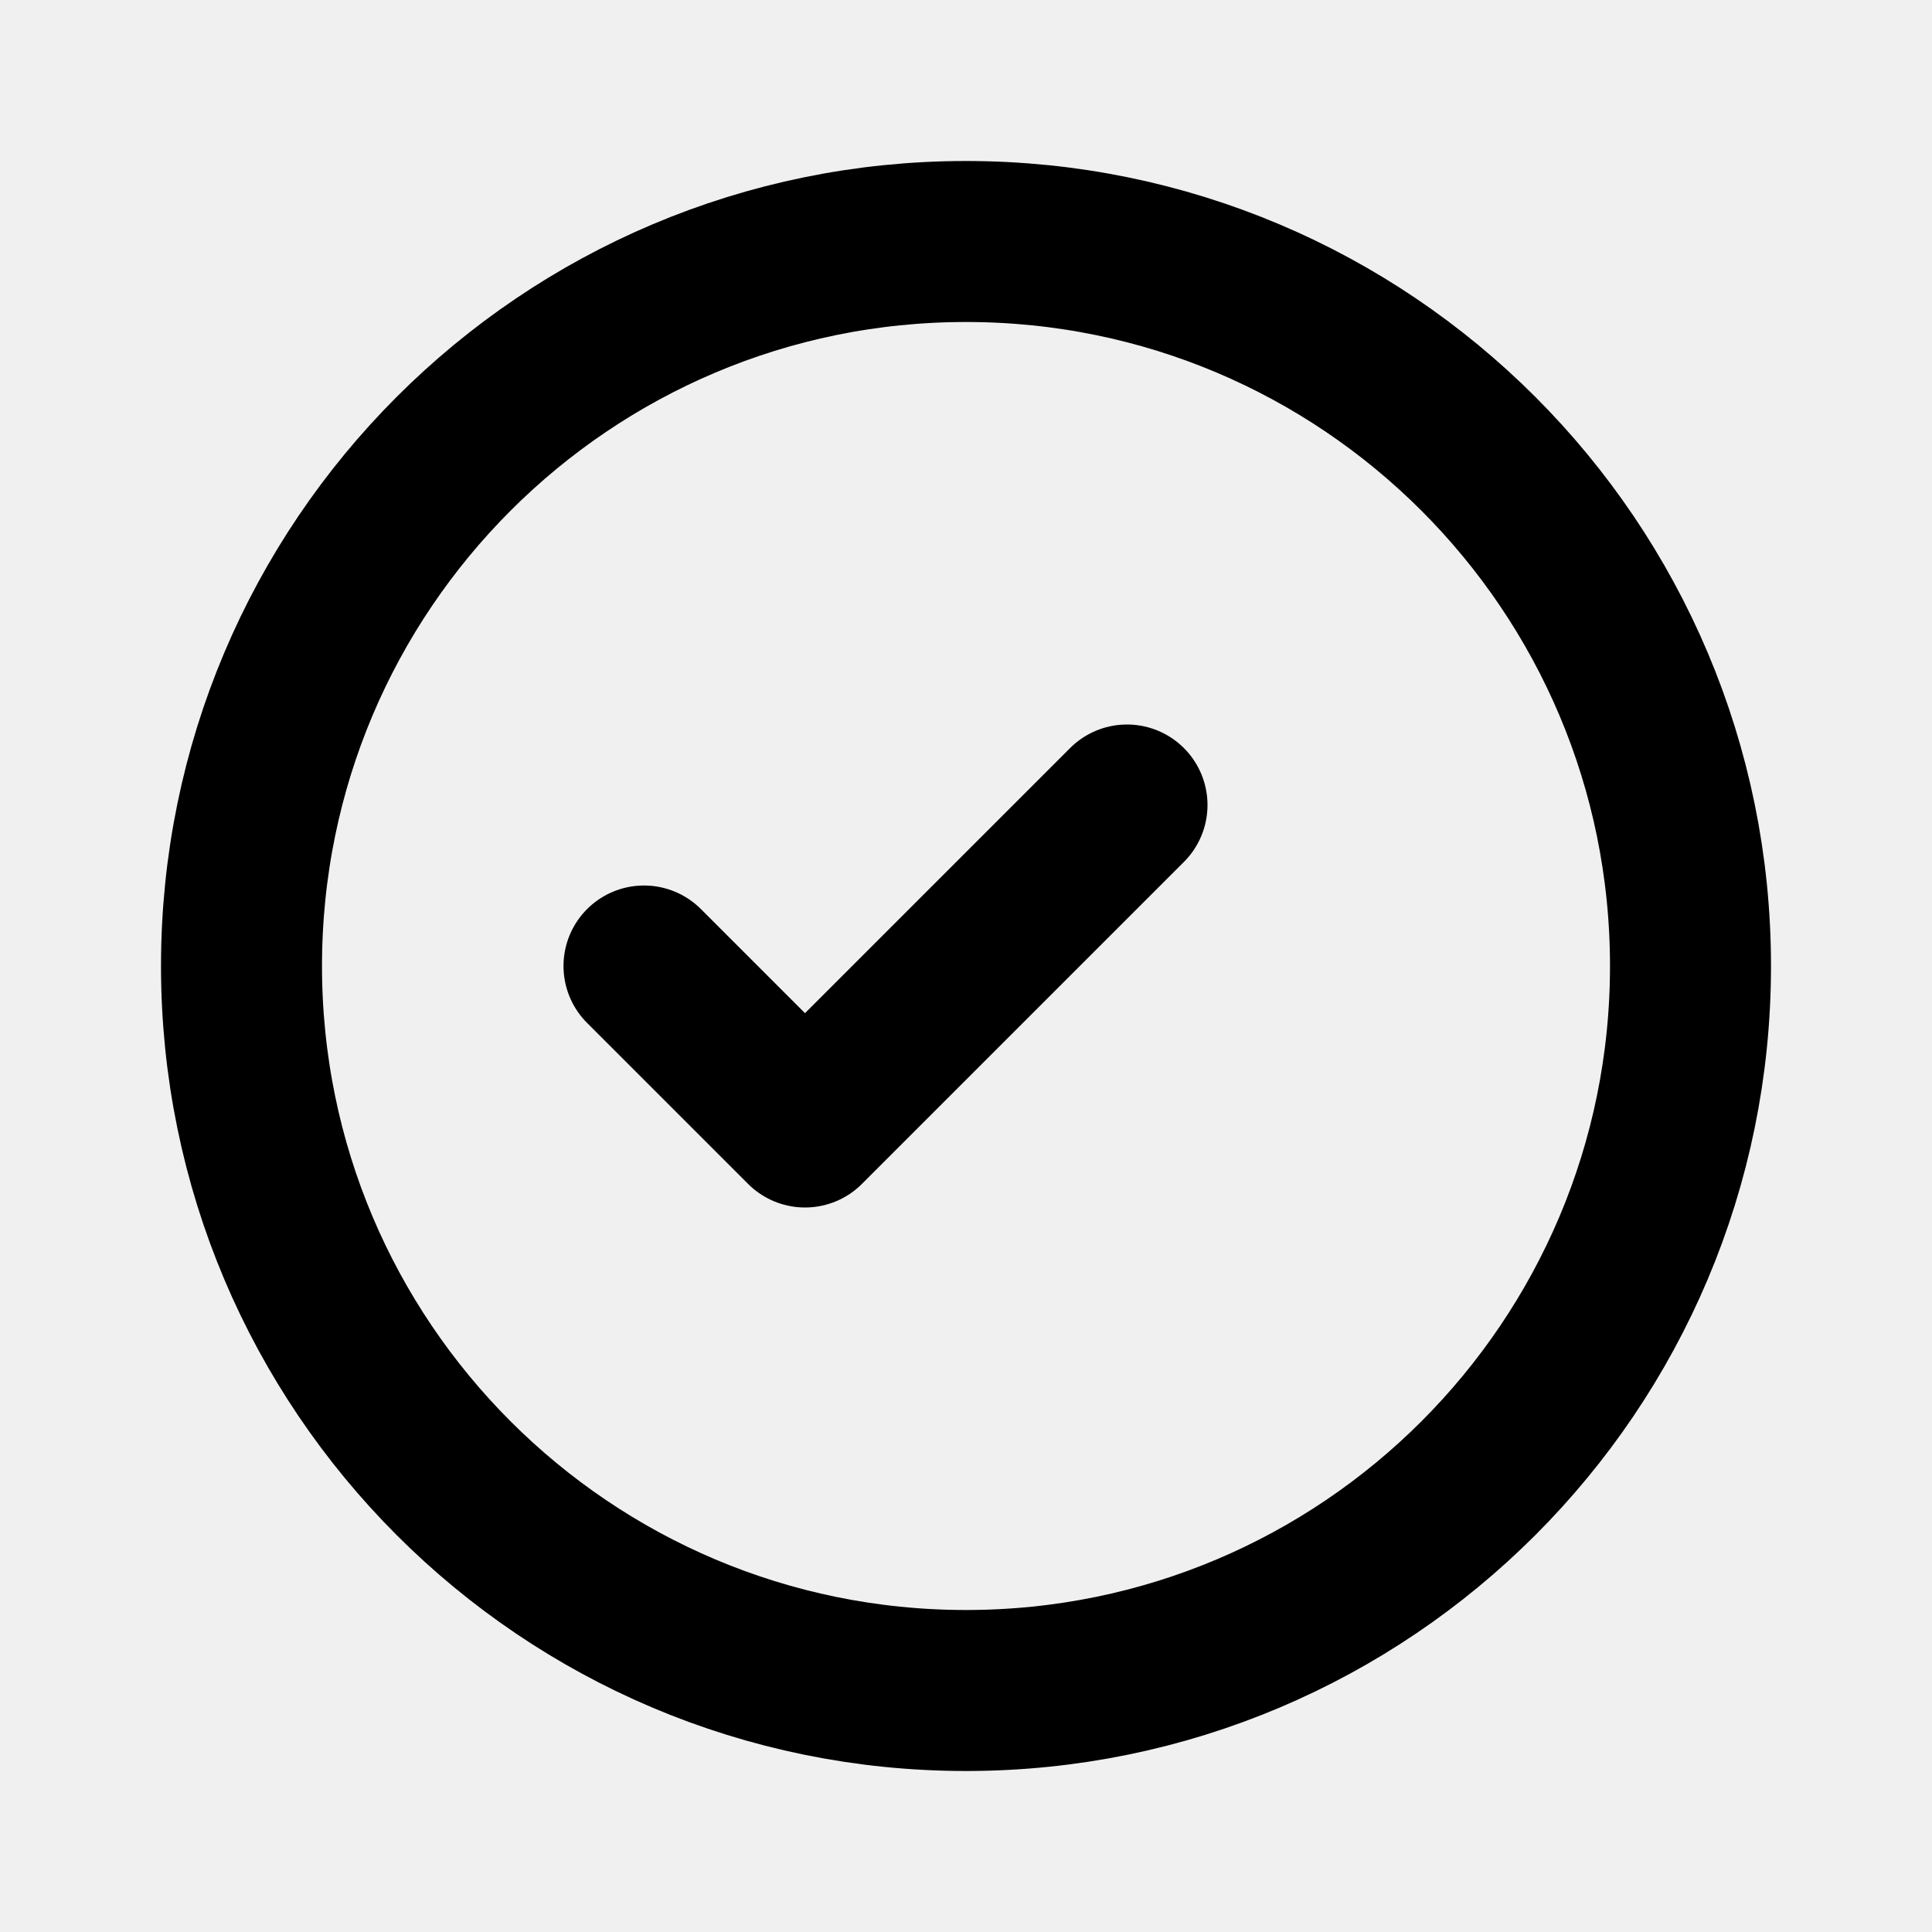
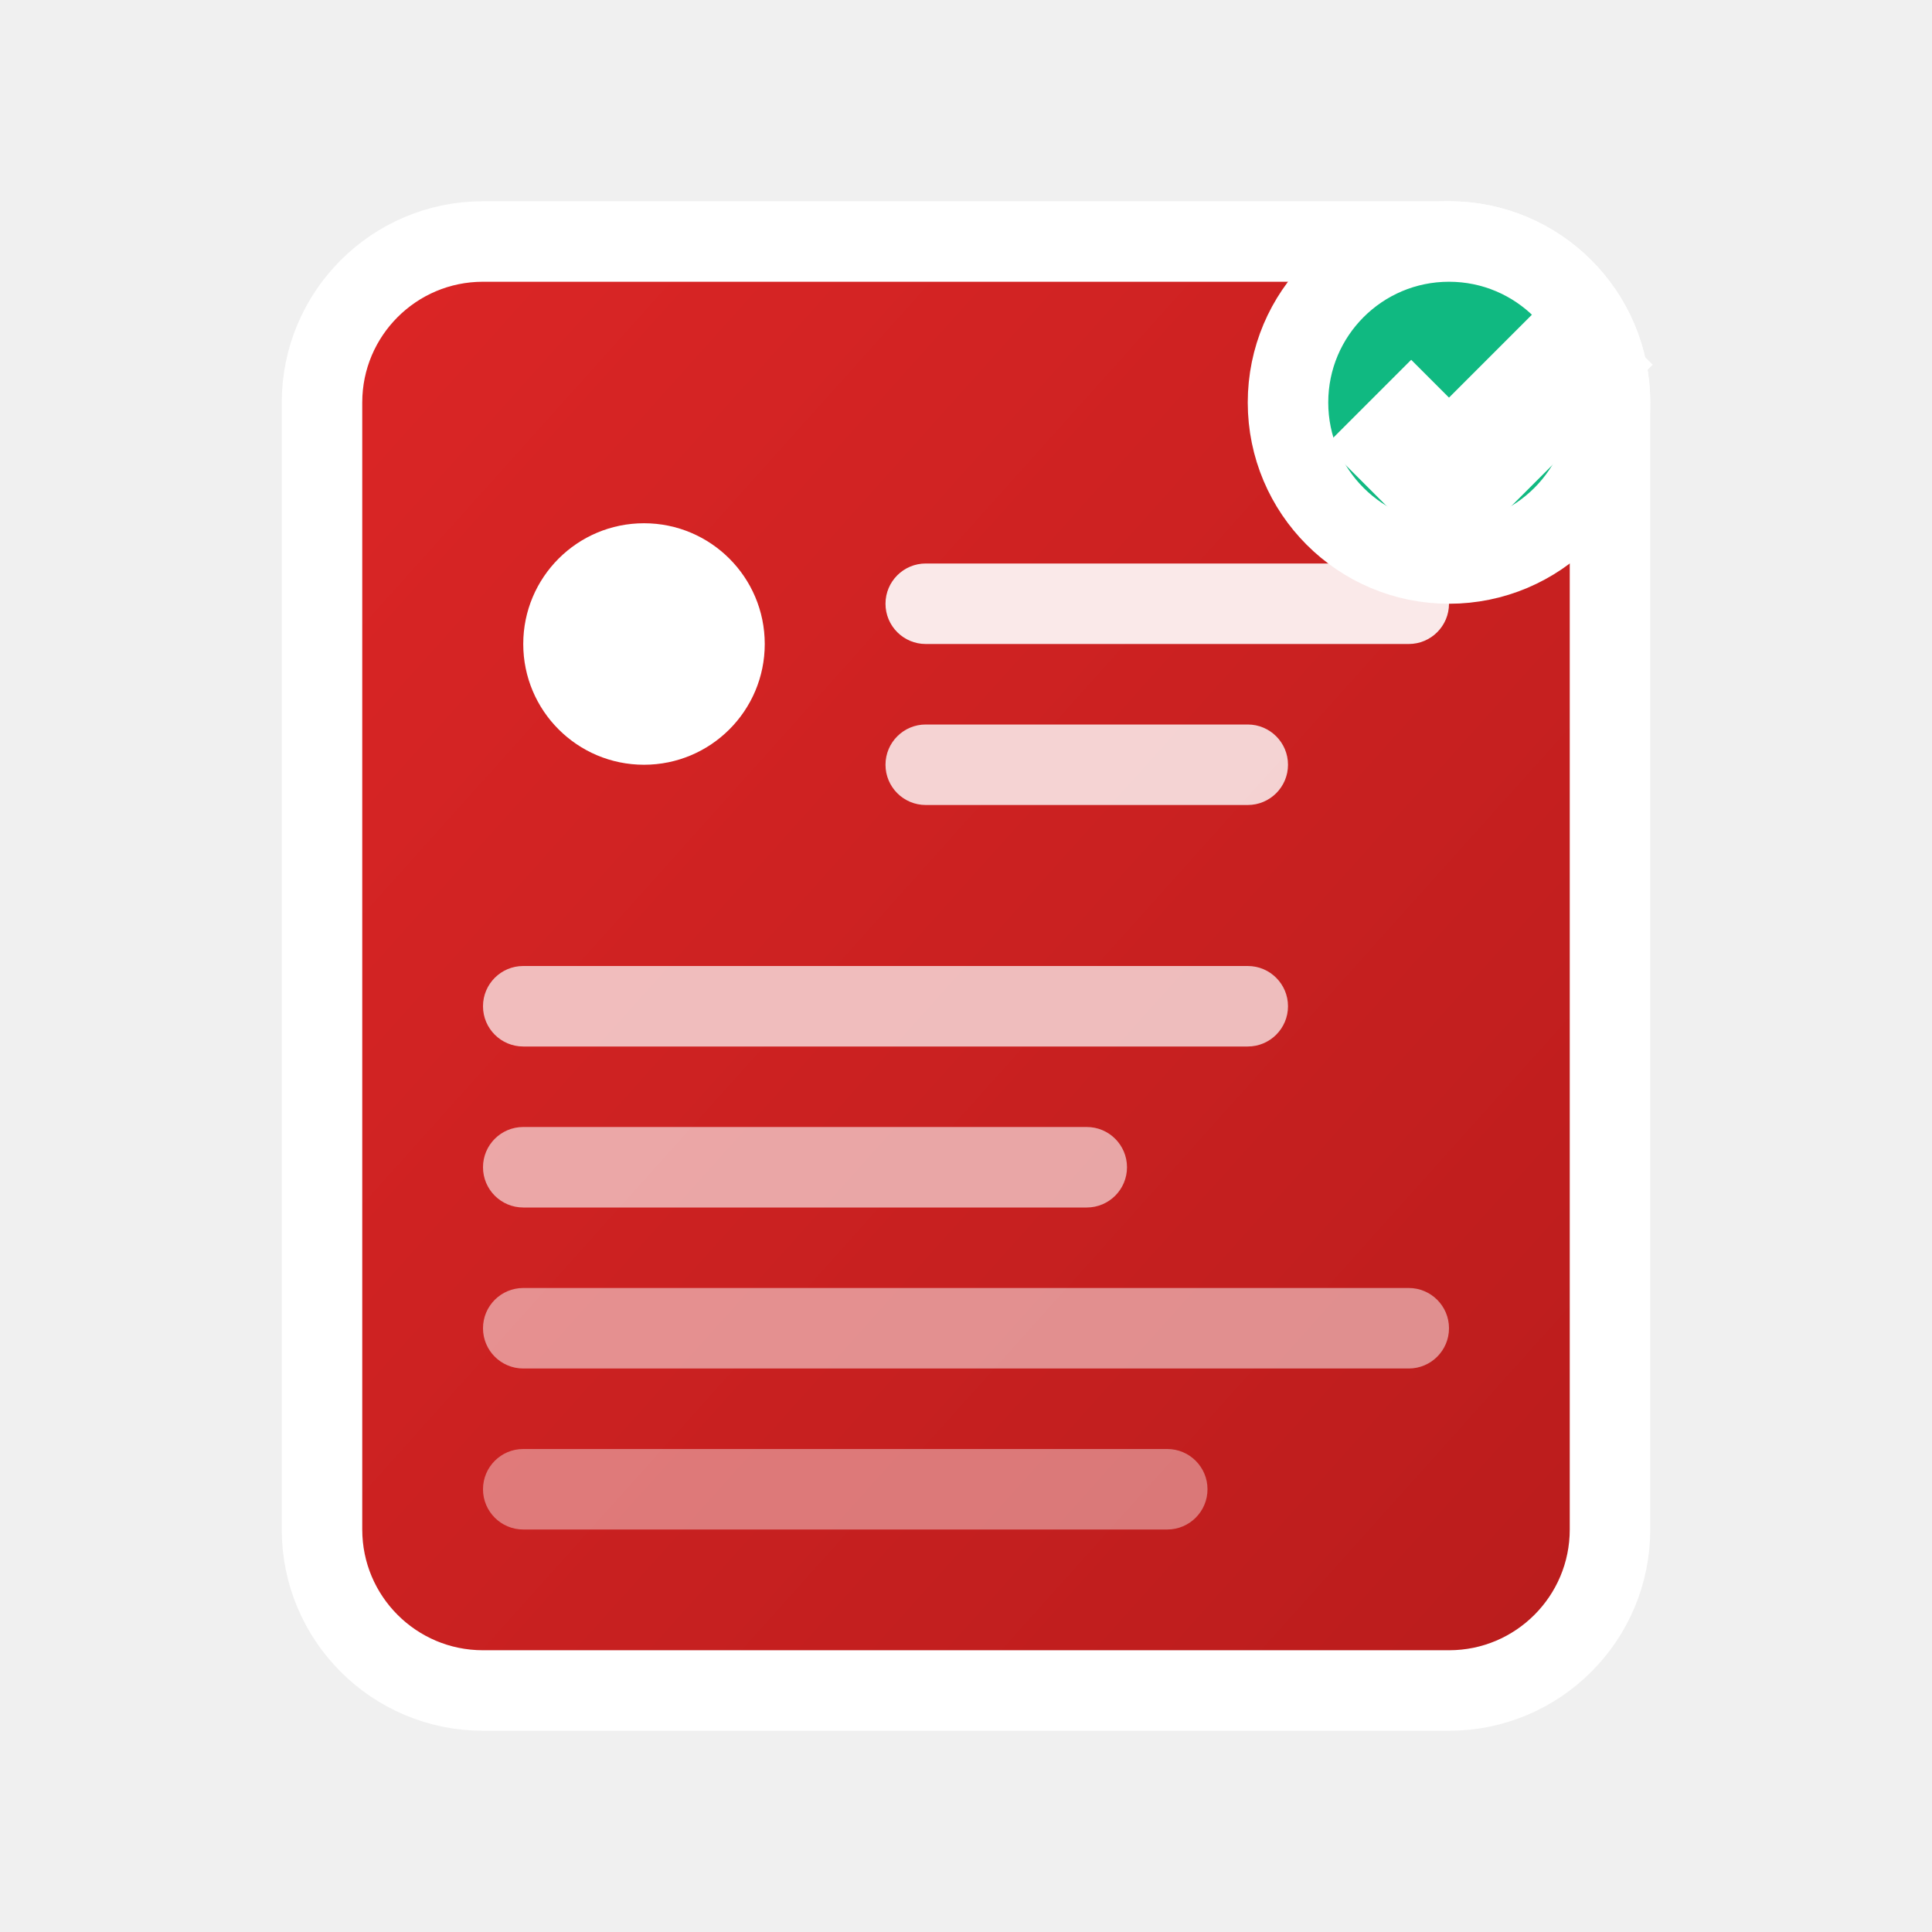
- <svg xmlns="http://www.w3.org/2000/svg" width="24" height="24" viewBox="0 0 24 24" fill="none" stroke="currentColor" stroke-width="2" stroke-linecap="round" stroke-linejoin="round">
-   <circle cx="12" cy="12" r="9" />
-   <path d="M8 12l2 2 4-4" />
+ <svg xmlns="http://www.w3.org/2000/svg" width="24" height="24" viewBox="0 0 24 24" fill="none">
+   <defs>
+     <linearGradient id="blogGradient" x1="0%" y1="0%" x2="100%" y2="100%">
+       <stop offset="0%" style="stop-color:#DC2626;stop-opacity:1" />
+       <stop offset="100%" style="stop-color:#B91C1C;stop-opacity:1" />
+     </linearGradient>
+   </defs>
+   <rect x="4" y="3" width="16" height="18" rx="2" fill="url(#blogGradient)" stroke="white" stroke-width="1" />
+   <circle cx="8" cy="8" r="1.5" fill="white" />
+   <rect x="11" y="7" width="7" height="1" rx="0.5" fill="white" opacity="0.9" />
+   <rect x="11" y="9" width="5" height="1" rx="0.5" fill="white" opacity="0.8" />
+   <rect x="6" y="12" width="10" height="1" rx="0.5" fill="white" opacity="0.7" />
+   <rect x="6" y="14" width="8" height="1" rx="0.5" fill="white" opacity="0.6" />
+   <rect x="6" y="16" width="12" height="1" rx="0.5" fill="white" opacity="0.5" />
+   <rect x="6" y="18" width="9" height="1" rx="0.5" fill="white" opacity="0.4" />
+   <circle cx="18" cy="5" r="2" fill="#10B981" stroke="white" stroke-width="1" />
+   <path d="M17 5l1 1l2-2" stroke="white" stroke-width="1.5" fill="none" />
</svg>
